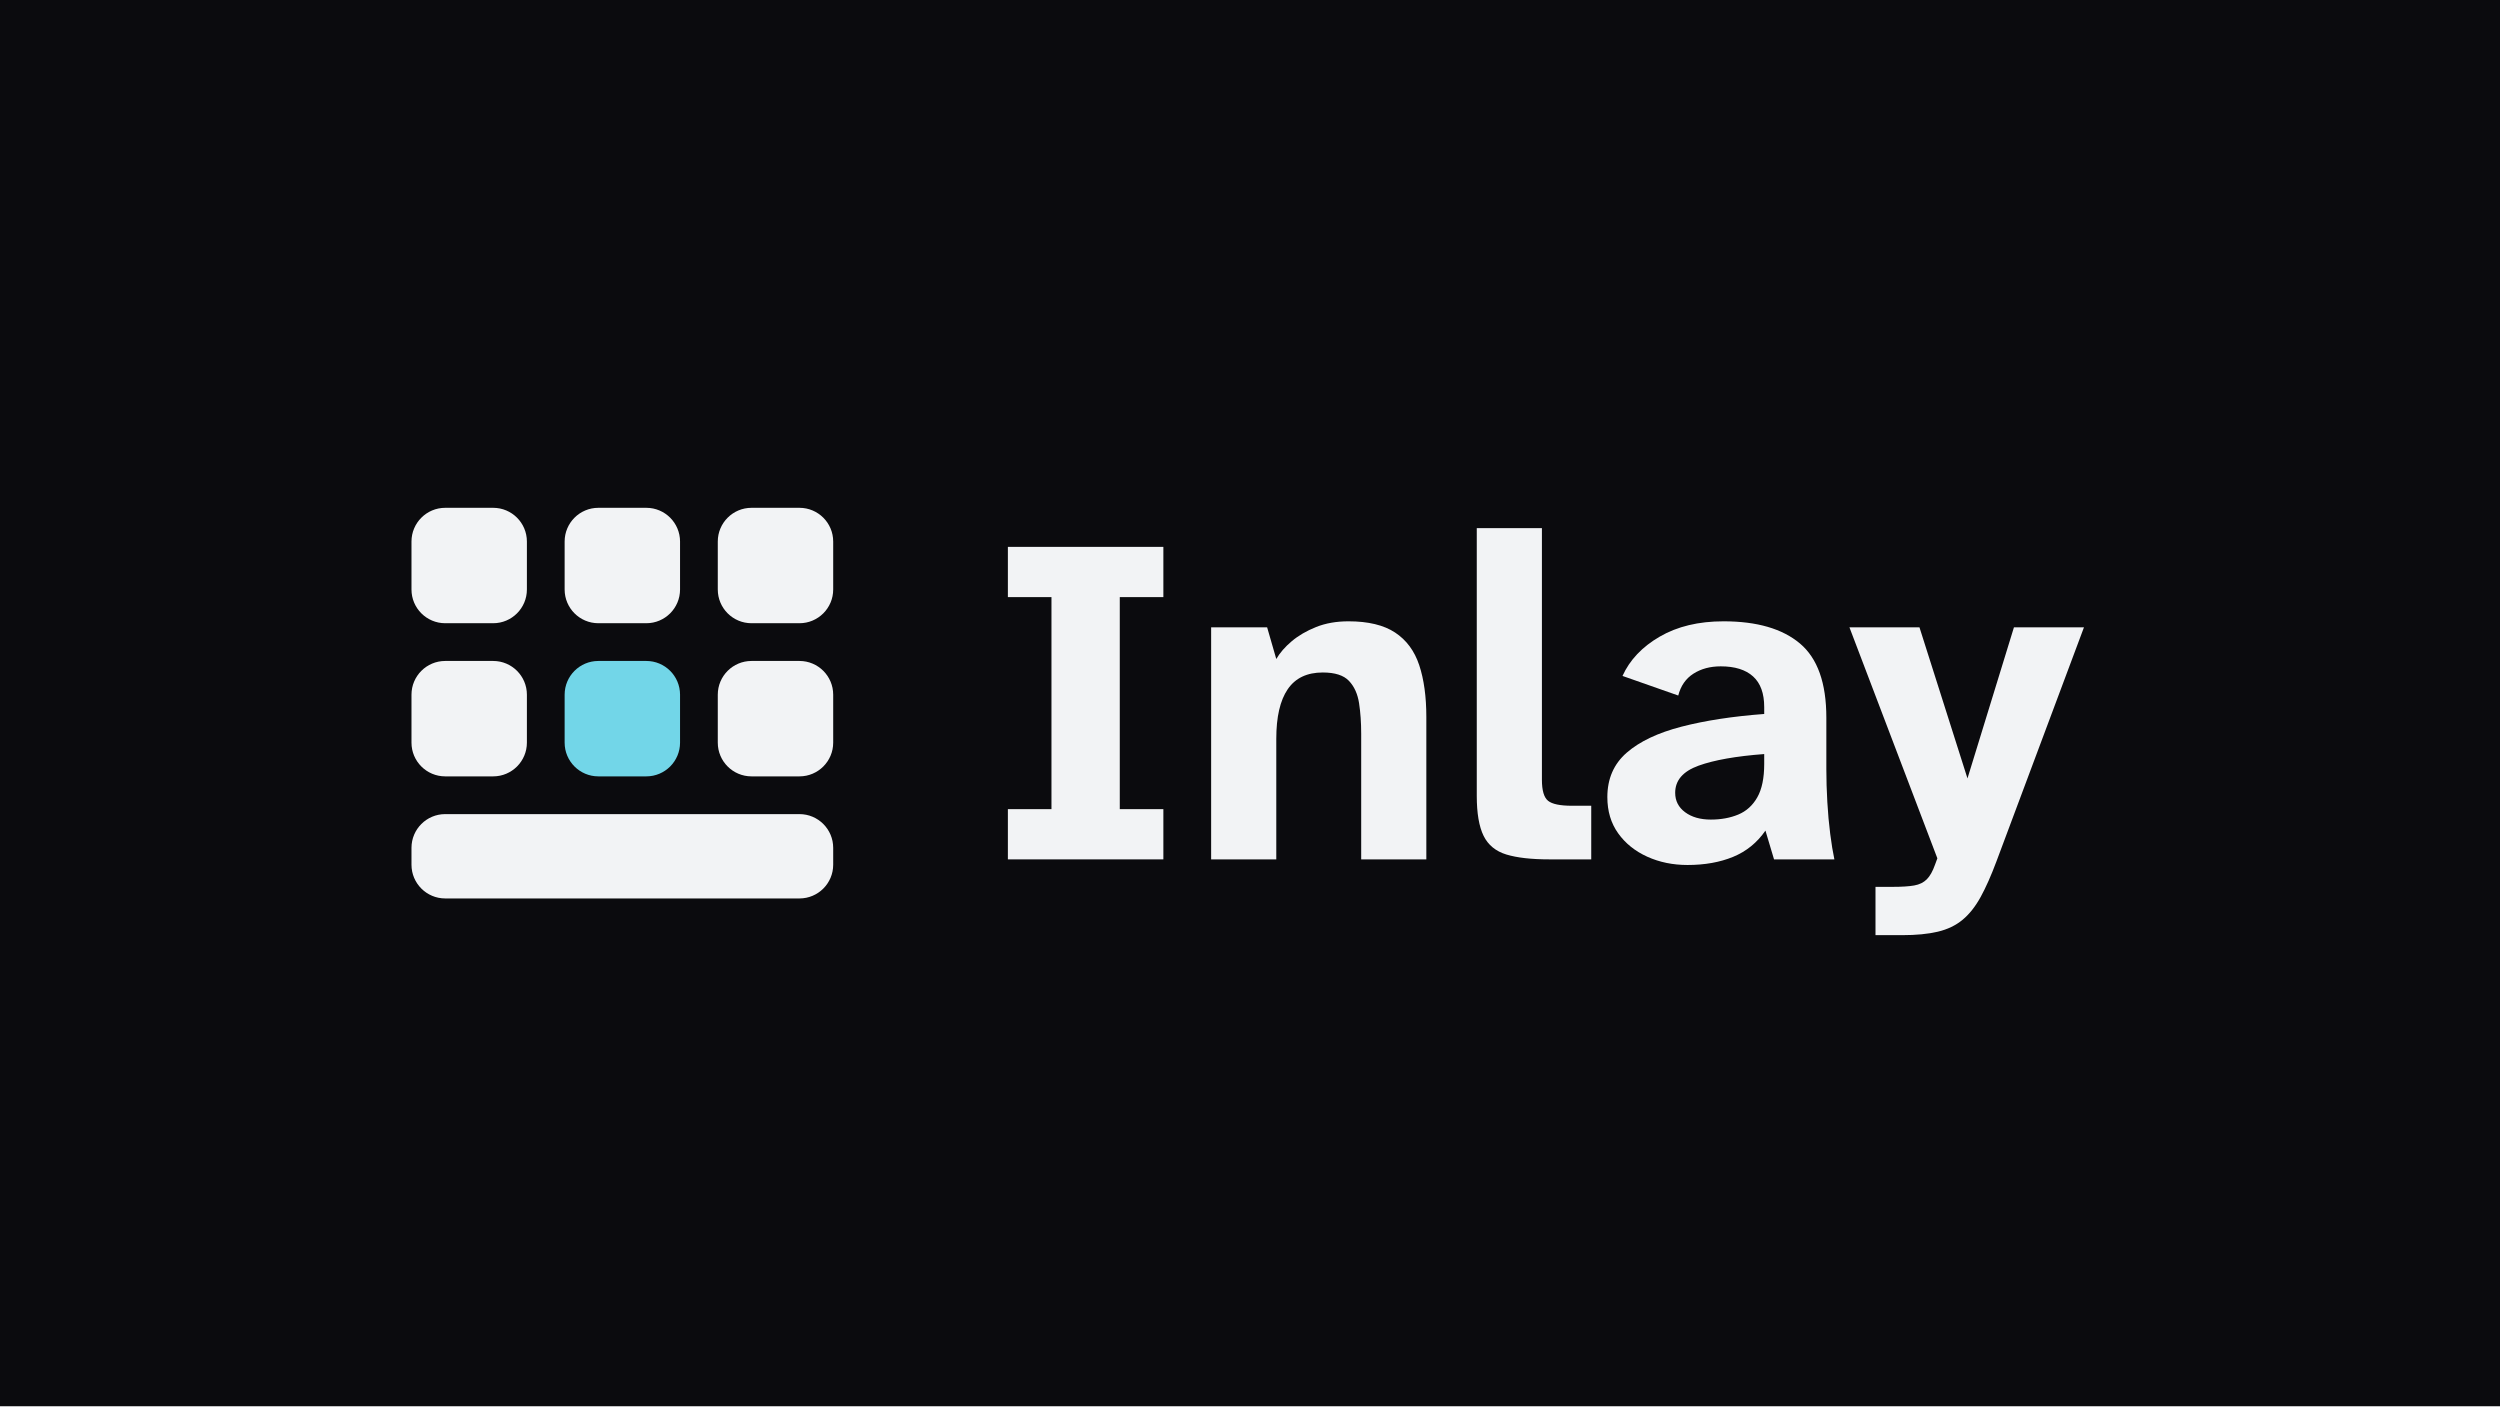
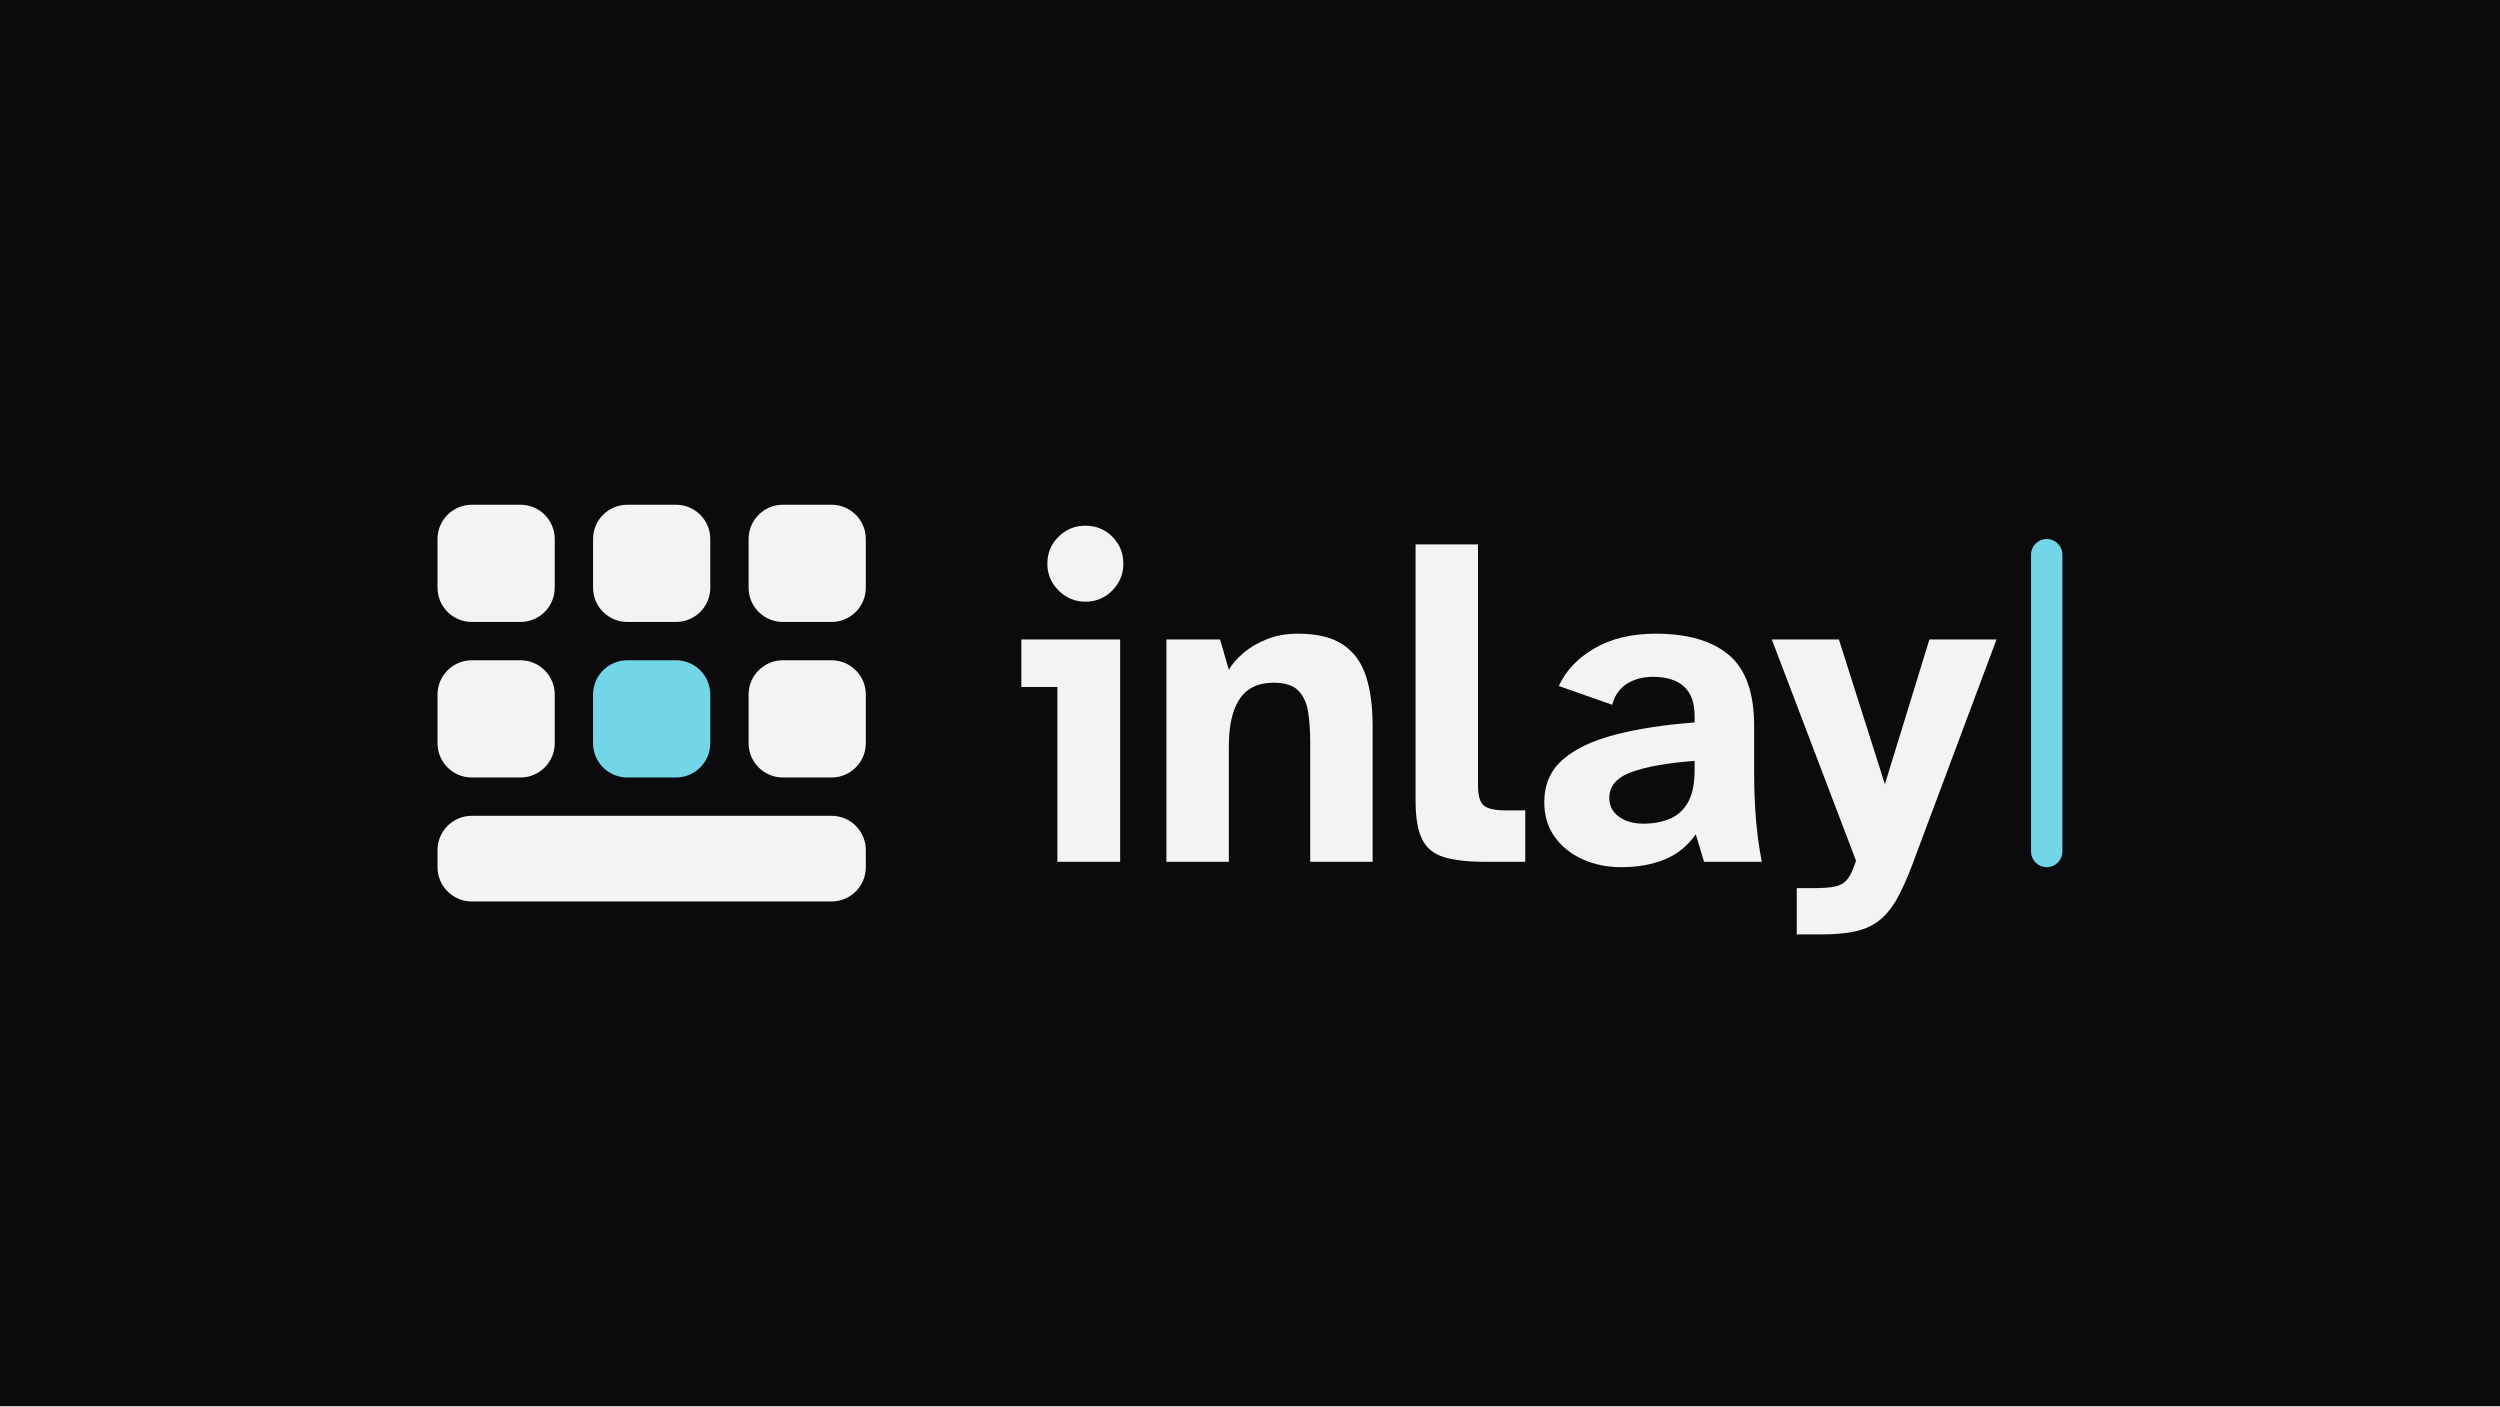
<svg xmlns="http://www.w3.org/2000/svg" viewBox="0 0 320 180">
  <rect width="320" height="180" fill="#0B0B0E" />
-   <g transform="translate(52.67,65.00)">
-     <g transform="scale(1.1364) translate(-30.25,-31.5)">
+   <g transform="translate(129.53,110.31) scale(0.05738)">
+     <g transform="translate(-1281.4,-796.5) scale(20.1136) translate(-30.25,-31.5)">
      <path fill="#F2F3F5" d="M34.05,31.5H39.45A3.8,3.8 0 0 1 43.25,35.3V40.7A3.8,3.8 0 0 1 39.45,44.5H34.05A3.8,3.8 0 0 1 30.25,40.7V35.3A3.8,3.8 0 0 1 34.05,31.5Z M51.3,31.5H56.7A3.8,3.8 0 0 1 60.5,35.3V40.7A3.8,3.8 0 0 1 56.7,44.5H51.3A3.8,3.8 0 0 1 47.5,40.7V35.3A3.8,3.8 0 0 1 51.3,31.5Z M68.55,31.5H73.95A3.8,3.8 0 0 1 77.75,35.3V40.7A3.8,3.8 0 0 1 73.95,44.5H68.55A3.8,3.8 0 0 1 64.75,40.7V35.3A3.8,3.8 0 0 1 68.55,31.5Z M34.05,48.75H39.45A3.8,3.8 0 0 1 43.25,52.55V57.95A3.8,3.8 0 0 1 39.45,61.75H34.05A3.8,3.8 0 0 1 30.25,57.95V52.55A3.8,3.8 0 0 1 34.05,48.75Z M68.55,48.75H73.95A3.8,3.8 0 0 1 77.75,52.55V57.95A3.8,3.8 0 0 1 73.95,61.75H68.55A3.8,3.8 0 0 1 64.75,57.95V52.55A3.8,3.8 0 0 1 68.55,48.75Z M34.05,66H73.95A3.8,3.8 0 0 1 77.75,69.8V71.7A3.8,3.8 0 0 1 73.95,75.5H34.05A3.8,3.8 0 0 1 30.25,71.7V69.8A3.8,3.8 0 0 1 34.05,66Z" />
      <path fill="#72D6E8" d="M51.3,48.75H56.7A3.8,3.8 0 0 1 60.5,52.55V57.95A3.8,3.8 0 0 1 56.7,61.75H51.3A3.8,3.8 0 0 1 47.5,57.95V52.55A3.8,3.8 0 0 1 51.3,48.75Z" />
    </g>
-     <g transform="translate(73.58,45.00) scale(0.05988,-0.05988)">
-       <g transform="translate(0.0,0)">
-         <path fill="#F2F3F5" d="M46.063 0V107.375H139.25V560.625H46.063V668H378.437V560.625H285.25V107.375H378.437V0Z" />
+     <g transform="scale(1,-1)">
+       <g fill="#F2F3F5">
+         <path transform="translate(0,0)" d="M101.312 0V390H20.938V496H241.375V0ZM163.75 580.25Q129 580.25 104 605.25Q79 630.25 79 664.809Q79 700.75 104 725.25Q129 749.75 163.559 749.75Q199.5 749.75 224 725.145Q248.5 700.54 248.5 665Q248.5 630.25 223.895 605.25Q199.29 580.25 163.75 580.25Z" />
      </g>
-       <g transform="translate(424.0,0)">
-         <path fill="#F2F3F5" d="M56.563 0V496H176.25L195.812 428.312Q207.375 448.25 228.875 466.344Q250.375 484.437 280.875 496.656Q311.375 508.875 350.125 508.875Q413.375 508.875 449.781 484.875Q486.187 460.875 501.375 415.125Q516.562 369.375 516.562 304.25V0H377.313V268.688Q377.313 304.25 372.75 333.906Q368.188 363.563 351.188 381.531Q334.188 399.5 295.125 399.5Q244.687 399.5 220.25 363.688Q195.812 327.875 195.812 257.625V0Z" />
+       <g fill="#F2F3F5">
+         <path transform="translate(288,0)" d="M56.563 0V496H176.25L195.812 428.312Q207.375 448.25 228.875 466.344Q250.375 484.437 280.875 496.656Q311.375 508.875 350.125 508.875Q413.375 508.875 449.781 484.875Q486.187 460.875 501.375 415.125Q516.562 369.375 516.562 304.25V0H377.313V268.688Q377.313 304.25 372.75 333.906Q368.188 363.563 351.188 381.531Q334.188 399.5 295.125 399.5Q244.687 399.5 220.25 363.688Q195.812 327.875 195.812 257.625V0Z" />
      </g>
-       <g transform="translate(995.0,0)">
-         <path fill="#F2F3F5" d="M208.937 0Q150.75 0 116.625 10.406Q82.5 20.812 67.938 50.375Q53.375 79.937 53.375 135.875V708H192.625V170.25Q192.625 135.812 205.781 125.219Q218.937 114.625 256.75 114.625H298.062V0Z" />
+       <g fill="#F2F3F5">
+         <path transform="translate(847,0)" d="M208.937 0Q150.75 0 116.625 10.406Q82.5 20.812 67.938 50.375Q53.375 79.937 53.375 135.875V708H192.625V170.25Q192.625 135.812 205.781 125.219Q218.937 114.625 256.75 114.625H298.062V0Z" />
      </g>
-       <g transform="translate(1303.0,0)">
-         <path fill="#F2F3F5" d="M195.875 -12Q148.875 -12 109.781 5.719Q70.688 23.437 47.594 55.75Q24.5 88.062 24.5 133.062Q24.5 192.062 65.906 228.062Q107.313 264.062 183 283.656Q258.688 303.25 359.813 310.812V325.5Q359.813 369.563 335.969 391.094Q312.125 412.625 266.937 412.625Q233.125 412.625 208.594 397Q184.062 381.375 176.062 350.25L56.875 392.125Q80.125 443.437 136.5 476.156Q192.875 508.875 272.875 508.875Q379.937 508.875 436.281 461.406Q492.625 413.937 492.625 303V192.687Q492.625 159 494.719 122.656Q496.812 86.312 500.906 54.344Q505 22.375 509.812 0H380.813L362.438 61.5Q335.75 22.875 293.438 5.438Q251.125 -12 195.875 -12ZM245.75 85.062Q278.437 85.062 304.312 95.812Q330.188 106.562 345 132.562Q359.813 158.562 359.813 204V225.125Q269.437 218.375 219.469 200.281Q169.5 182.188 169.5 142.375Q169.5 116.5 190.719 100.781Q211.937 85.062 245.75 85.062Z" />
+       <g fill="#F2F3F5">
+         <path transform="translate(1163,0)" d="M195.875 -12Q148.875 -12 109.781 5.719Q70.688 23.437 47.594 55.75Q24.5 88.062 24.5 133.062Q24.5 192.062 65.906 228.062Q107.313 264.062 183 283.656Q258.688 303.25 359.813 310.812V325.5Q359.813 369.563 335.969 391.094Q312.125 412.625 266.937 412.625Q233.125 412.625 208.594 397Q184.062 381.375 176.062 350.25L56.875 392.125Q80.125 443.437 136.5 476.156Q192.875 508.875 272.875 508.875Q379.937 508.875 436.281 461.406Q492.625 413.937 492.625 303V192.687Q492.625 159 494.719 122.656Q496.812 86.312 500.906 54.344Q505 22.375 509.812 0H380.813L362.438 61.5Q335.75 22.875 293.438 5.438Q251.125 -12 195.875 -12ZM245.75 85.062Q278.437 85.062 304.312 95.812Q330.188 106.562 345 132.562Q359.813 158.562 359.813 204V225.125Q269.437 218.375 219.469 200.281Q169.5 182.188 169.5 142.375Q169.5 116.5 190.719 100.781Q211.937 85.062 245.75 85.062Z" />
      </g>
-       <g transform="translate(1835.0,0)">
-         <path fill="#F2F3F5" d="M65.687 -162V-58.75H101.812Q131.812 -58.75 148.5 -55.781Q165.187 -52.813 175.375 -42.594Q185.562 -32.375 192.937 -11.313L197.937 2.25L10 496H159.687L262.312 173.062L361.625 496H511.312L324.312 -4.125Q307.25 -49.813 290.406 -80.469Q273.562 -111.125 251.812 -129.156Q230.062 -147.188 198.906 -154.594Q167.75 -162 122.5 -162Z" />
+       <g fill="#F2F3F5">
+         <path transform="translate(1685,0)" d="M65.687 -162V-58.75H101.812Q131.812 -58.75 148.5 -55.781Q165.187 -52.813 175.375 -42.594Q185.562 -32.375 192.937 -11.313L197.937 2.25L10 496H159.687L262.312 173.062L361.625 496H511.312L324.312 -4.125Q307.25 -49.813 290.406 -80.469Q273.562 -111.125 251.812 -129.156Q230.062 -147.188 198.906 -154.594Q167.75 -162 122.5 -162Z" />
      </g>
+       <rect x="2273.3" y="-12.0" width="70" height="732.0" rx="35.0" fill="#72D6E8" />
    </g>
  </g>
</svg>
